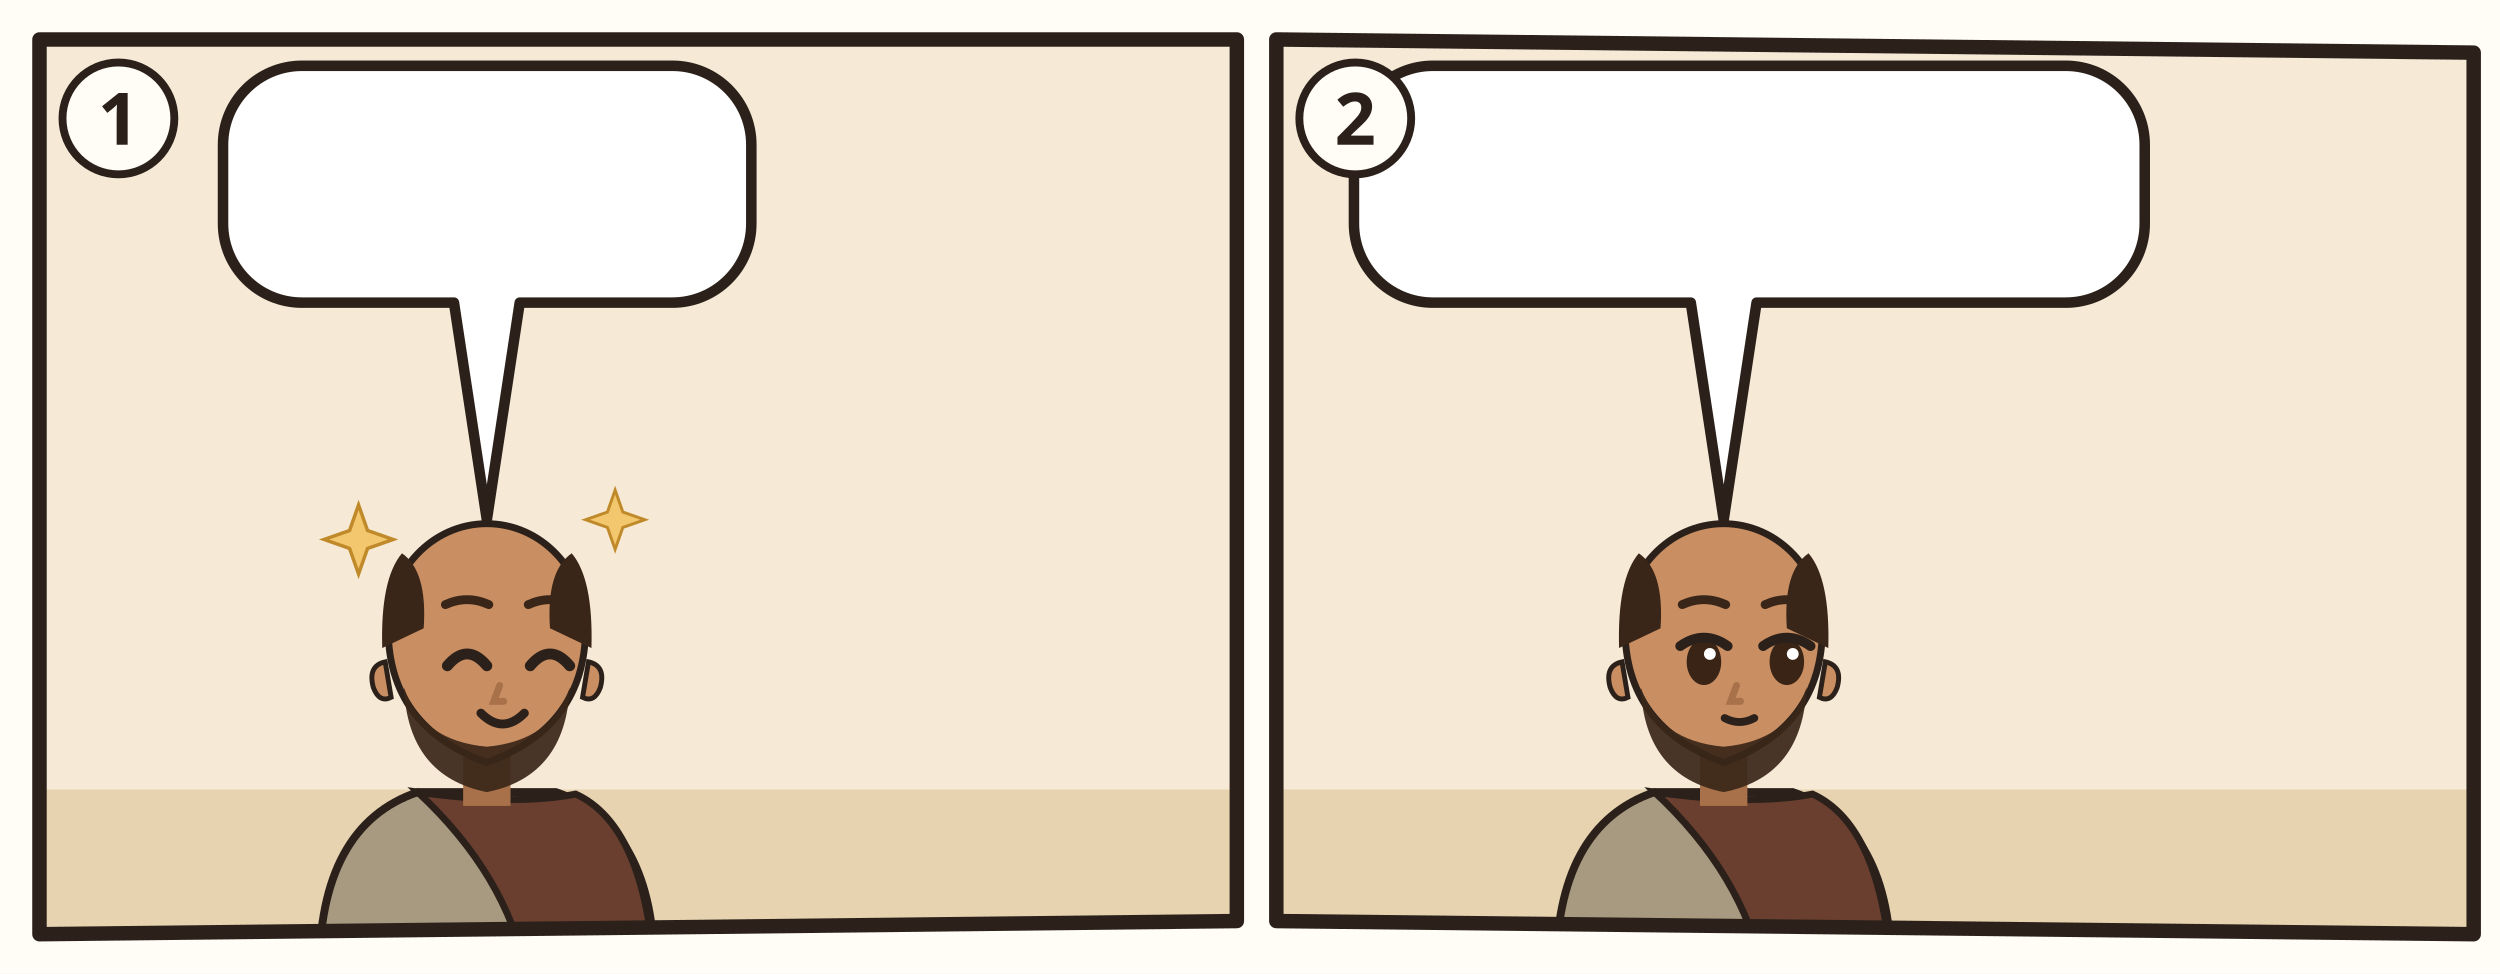
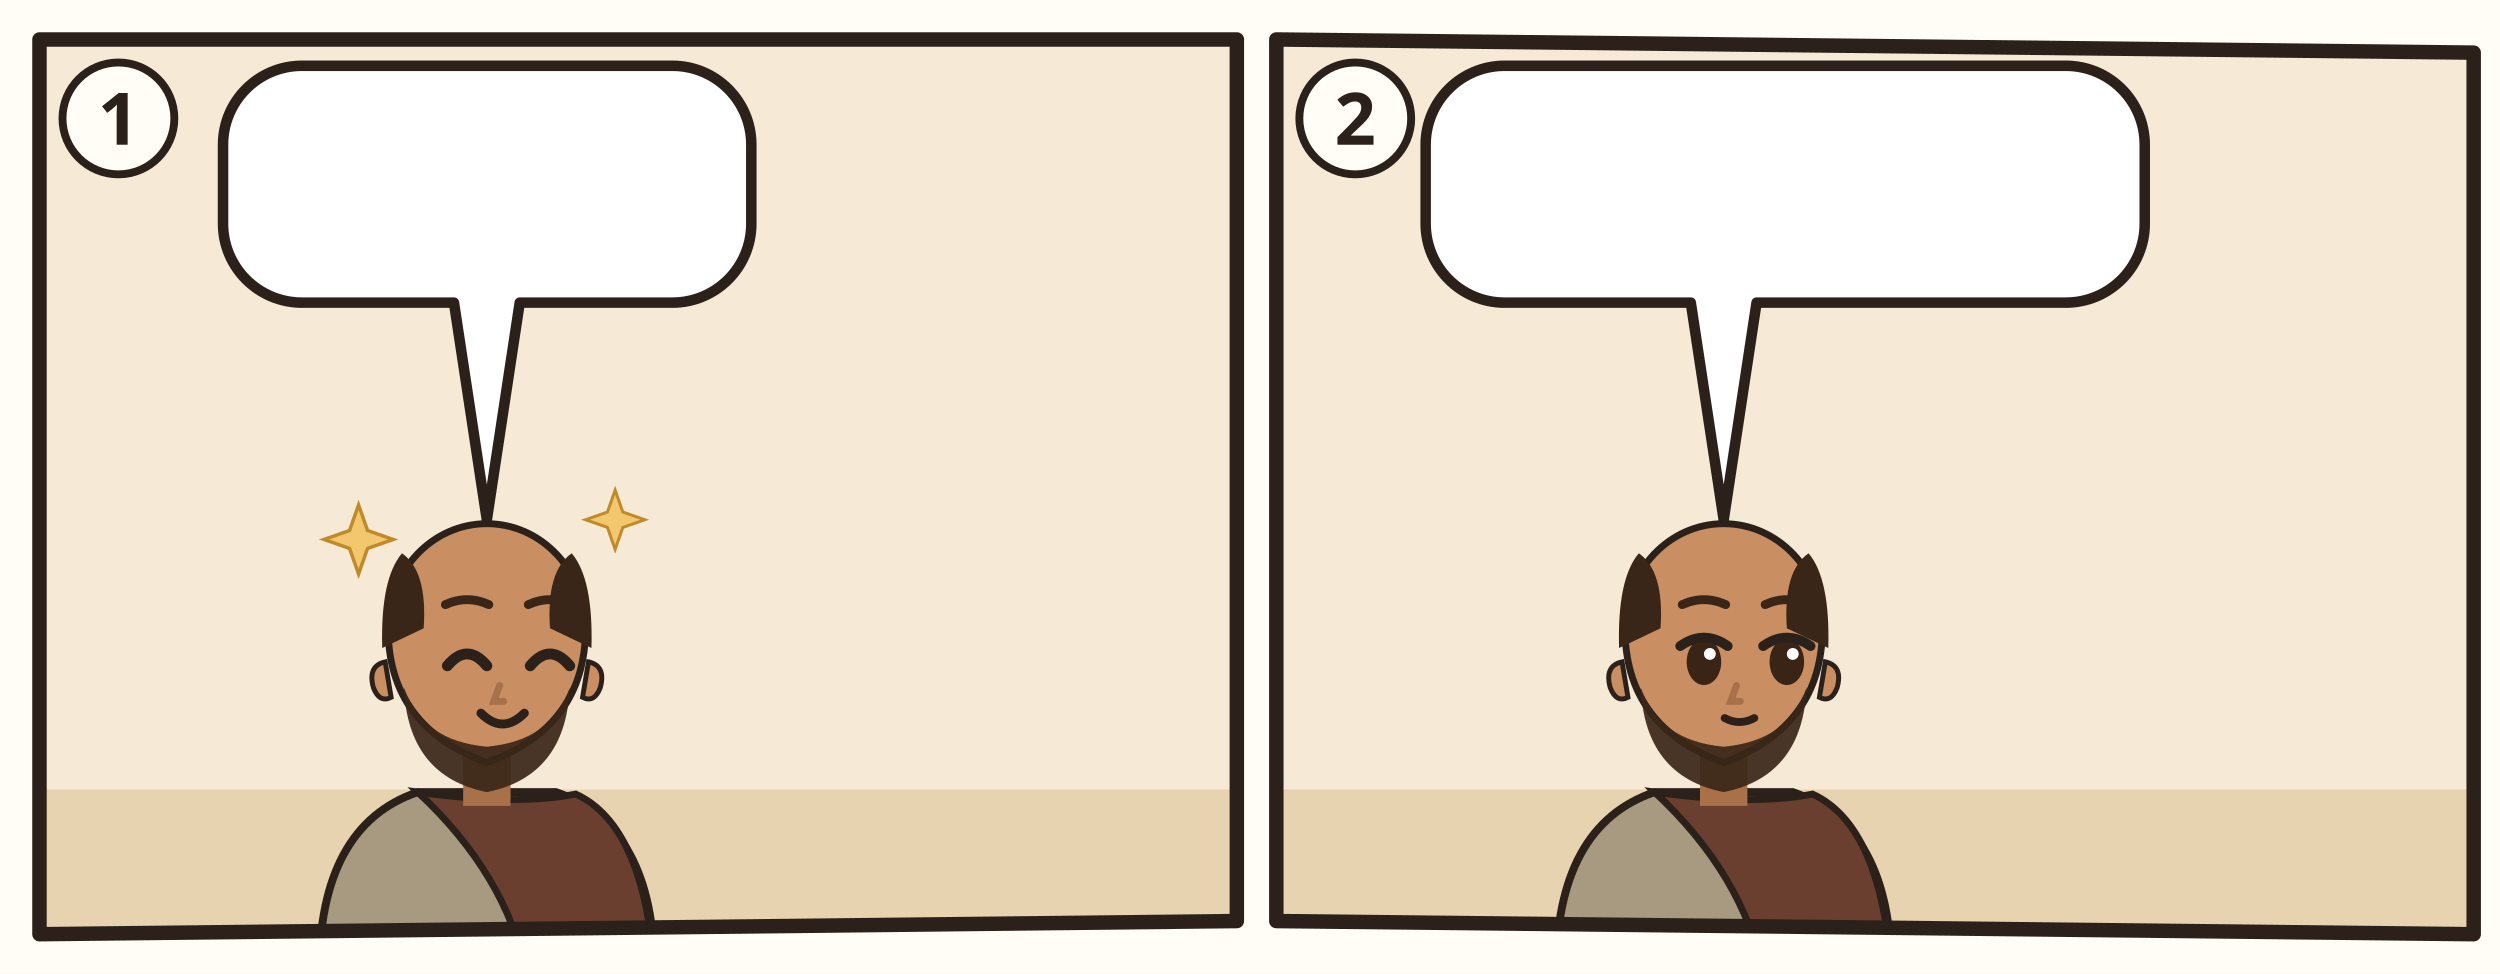
<svg xmlns="http://www.w3.org/2000/svg" viewBox="0 0 380 148">
  <rect width="380" height="148" fill="#FFFDF6" />
  <g transform="translate(4 4)">
    <clipPath id="an-cp-php-001-003-011-1">
      <polygon points="2,2 184,2 184,136 2,138" />
    </clipPath>
    <g clip-path="url(#an-cp-php-001-003-011-1)">
      <polygon points="2,2 184,2 184,136 2,138" fill="#F6EAD7" />
      <path d="M0 116h186v24H0z" fill="#E7D3B0" />
      <use href="#an-gemeinde" x="106" y="64" width="76" height="56" />
      <use href="#an-gott" x="140" y="3" width="40" height="40" />
      <g transform="translate(70 93.0) scale(1.5)">
        <path d="M-17 34Q-17 19-7 15.6L7 15.6Q17 19 17 34z" fill="#A79A80" stroke="#2B211A" stroke-width=".8" />
        <path d="M-7 15.6Q3 17 9 15.8Q16 19 17 34L4 34Q2 24-7 15.6z" fill="#6A3F2F" stroke="#2B211A" stroke-width=".7" />
        <path d="M-2.4 11h4.8v6h-4.8z" fill="#A8714A" />
        <path d="M-10 -1Q-10 9 0 12.6Q10 9 10 -1A10 10.6 0 0 0 -10 -1z" fill="#C98E62" stroke="#2B211A" stroke-width=".7" />
        <path d="M10.3 2.4q1.8.4 1.2 2.6-.6 1.6-1.8 1z M-10.3 2.4q-1.8.4-1.2 2.6.6 1.6 1.8 1z" fill="#C98E62" stroke="#2B211A" stroke-width=".5" />
        <path d="M-8.4 5Q-8 14 0 15.6Q8 14 8.4 5Q6.6 10.4 0 11Q-6.6 10.4-8.4 5z" fill="#3A2618" opacity=".92" />
        <path d="M-4.0 2.8Q-2.0 0.4 0.0 2.8" fill="none" stroke="#2B211A" stroke-width="1.1" stroke-linecap="round" />
        <path d="M4.4 2.8Q6.4 0.4 8.4 2.8" fill="none" stroke="#2B211A" stroke-width="1.1" stroke-linecap="round" />
        <path d="M-4.2 -3.4Q-2.0 -4.4 0.2 -3.4M4.2 -3.4Q6.4 -4.4 8.6 -3.4" fill="none" stroke="#3A2618" stroke-width=".9" stroke-linecap="round" />
        <path d="M1.3 4.8l-.6 1.6h1" fill="none" stroke="#A8714A" stroke-width=".7" stroke-linecap="round" />
        <path d="M-0.6 7.6Q1.6 9.8 3.8 7.6" fill="none" stroke="#2B211A" stroke-width=".9" stroke-linecap="round" />
        <path d="M-10.6 1Q-10.8-6-8.6-8.6Q-6-6.8-6.4-1z M10.6 1Q10.8-6 8.6-8.6Q6-6.8 6.4-1z" fill="#3A2618" />
        <use href="#an-z-beten" x="-4" y="18" width="16" height="12" />
      </g>
      <path transform="translate(50.5 78.0) scale(1.05)" d="M0-5l1.3 3.7 3.7 1.3-3.7 1.3L0 5l-1.3-3.7L-5 0l3.7-1.3z" fill="#F2C76E" stroke="#C08A2A" stroke-width=".5" />
      <path transform="translate(89.5 75.0) scale(0.9)" d="M0-5l1.3 3.7 3.7 1.3-3.7 1.3L0 5l-1.3-3.7L-5 0l3.7-1.3z" fill="#F2C76E" stroke="#C08A2A" stroke-width=".5" />
      <use href="#an-kette" x="40.0" y="113" width="24" height="11" />
      <g>
        <path d="M41.9 6H98.2A12 12 0 0 1 110.2 18V30A12 12 0 0 1 98.2 42L75 42L70 75L65 42H41.9A12 12 0 0 1 29.9 30V18A12 12 0 0 1 41.9 6Z" fill="#FFFFFF" stroke="#2B211A" stroke-width="1.6" stroke-linejoin="round" />
        <use href="#an-gemeinde" x="35.9" y="12" width="32.7" height="24" />
        <use href="#an-z-liebe" x="73.6" y="12" width="30.5" height="24" />
      </g>
    </g>
    <polygon points="2,2 184,2 184,136 2,138" fill="none" stroke="#2B211A" stroke-width="2.2" stroke-linejoin="round" />
    <circle cx="14" cy="14" r="8.5" fill="#FFFDF6" stroke="#2B211A" stroke-width="1.2" />
    <text x="14" y="18" text-anchor="middle" font-family="sans-serif" font-size="11" font-weight="700" fill="#2B211A">1</text>
  </g>
  <g transform="translate(192 4)">
    <clipPath id="an-cp-php-001-003-011-2">
      <polygon points="2,2 184,4 184,138 2,136" />
    </clipPath>
    <g clip-path="url(#an-cp-php-001-003-011-2)">
      <polygon points="2,2 184,4 184,138 2,136" fill="#F6EAD7" />
      <path d="M0 116h186v24H0z" fill="#E7D3B0" />
      <use href="#an-gemeinde" x="106" y="64" width="76" height="56" />
      <use href="#an-gott" x="140" y="3" width="40" height="40" />
      <g transform="translate(70 93.0) scale(1.5)">
        <path d="M-17 34Q-17 19-7 15.6L7 15.6Q17 19 17 34z" fill="#A79A80" stroke="#2B211A" stroke-width=".8" />
        <path d="M-7 15.6Q3 17 9 15.8Q16 19 17 34L4 34Q2 24-7 15.6z" fill="#6A3F2F" stroke="#2B211A" stroke-width=".7" />
        <path d="M-2.4 11h4.8v6h-4.8z" fill="#A8714A" />
        <path d="M-10 -1Q-10 9 0 12.6Q10 9 10 -1A10 10.6 0 0 0 -10 -1z" fill="#C98E62" stroke="#2B211A" stroke-width=".7" />
        <path d="M10.3 2.4q1.8.4 1.2 2.6-.6 1.6-1.8 1z M-10.3 2.4q-1.8.4-1.2 2.6.6 1.6 1.8 1z" fill="#C98E62" stroke="#2B211A" stroke-width=".5" />
        <path d="M-8.4 5Q-8 14 0 15.6Q8 14 8.4 5Q6.6 10.4 0 11Q-6.6 10.4-8.4 5z" fill="#3A2618" opacity=".92" />
        <ellipse cx="-2.0" cy="2.4" rx="1.75" ry="2.35" fill="#3A2416" />
        <path d="M-4.4 0.8Q-2.0 -0.9 0.4 0.8" fill="none" stroke="#2B211A" stroke-width="1" stroke-linecap="round" />
        <circle cx="-1.4" cy="1.6" r=".6" fill="#FFF" />
        <ellipse cx="6.4" cy="2.4" rx="1.75" ry="2.35" fill="#3A2416" />
        <path d="M4.0 0.8Q6.4 -0.9 8.8 0.8" fill="none" stroke="#2B211A" stroke-width="1" stroke-linecap="round" />
        <circle cx="7.0" cy="1.6" r=".6" fill="#FFF" />
        <path d="M-4.2 -3.4Q-2.0 -4.4 0.2 -3.4M4.2 -3.4Q6.4 -4.4 8.6 -3.4" fill="none" stroke="#3A2618" stroke-width=".9" stroke-linecap="round" />
        <path d="M1.3 4.8l-.6 1.6h1" fill="none" stroke="#A8714A" stroke-width=".7" stroke-linecap="round" />
        <path d="M0.1 8.1Q1.6 8.9 3.1 8.1" fill="none" stroke="#2B211A" stroke-width=".8" stroke-linecap="round" />
        <path d="M-10.6 1Q-10.8-6-8.6-8.6Q-6-6.8-6.4-1z M10.6 1Q10.8-6 8.6-8.6Q6-6.8 6.4-1z" fill="#3A2618" />
        <use href="#an-z-beten" x="-4" y="18" width="16" height="12" />
      </g>
      <use href="#an-kette" x="40.0" y="113" width="24" height="11" />
      <g>
-         <path d="M25.8 6H122A12 12 0 0 1 134 18V30A12 12 0 0 1 122 42L75 42L70 75L65 42H25.8A12 12 0 0 1 13.8 30V18A12 12 0 0 1 25.8 6Z" fill="#FFFFFF" stroke="#2B211A" stroke-width="1.6" stroke-linejoin="round" />
-         <use href="#an-gemeinde" x="19.8" y="12" width="32.7" height="24" />
-         <use href="#an-z-liebe" x="57.5" y="12" width="30.5" height="24" />
-         <use href="#an-z-wachsen" x="93.1" y="12" width="34.9" height="24" />
+         <path d="M36.7 6H122A12 12 0 0 1 134 18V30A12 12 0 0 1 122 42L75 42L70 75L65 42H36.7A12 12 0 0 1 24.7 30V18A12 12 0 0 1 36.7 6Z" fill="#FFFFFF" stroke="#2B211A" stroke-width="1.6" stroke-linejoin="round" />
+         <use href="#an-gemeinde" x="30.7" y="12" width="32.7" height="24" />
+         <use href="#an-z-liebe" x="68.5" y="12" width="30.5" height="24" />
+         <use href="#an-z-wachsen" x="104.0" y="12" width="24.0" height="24" />
      </g>
    </g>
    <polygon points="2,2 184,4 184,138 2,136" fill="none" stroke="#2B211A" stroke-width="2.2" stroke-linejoin="round" />
    <circle cx="14" cy="14" r="8.5" fill="#FFFDF6" stroke="#2B211A" stroke-width="1.2" />
    <text x="14" y="18" text-anchor="middle" font-family="sans-serif" font-size="11" font-weight="700" fill="#2B211A">2</text>
  </g>
</svg>
